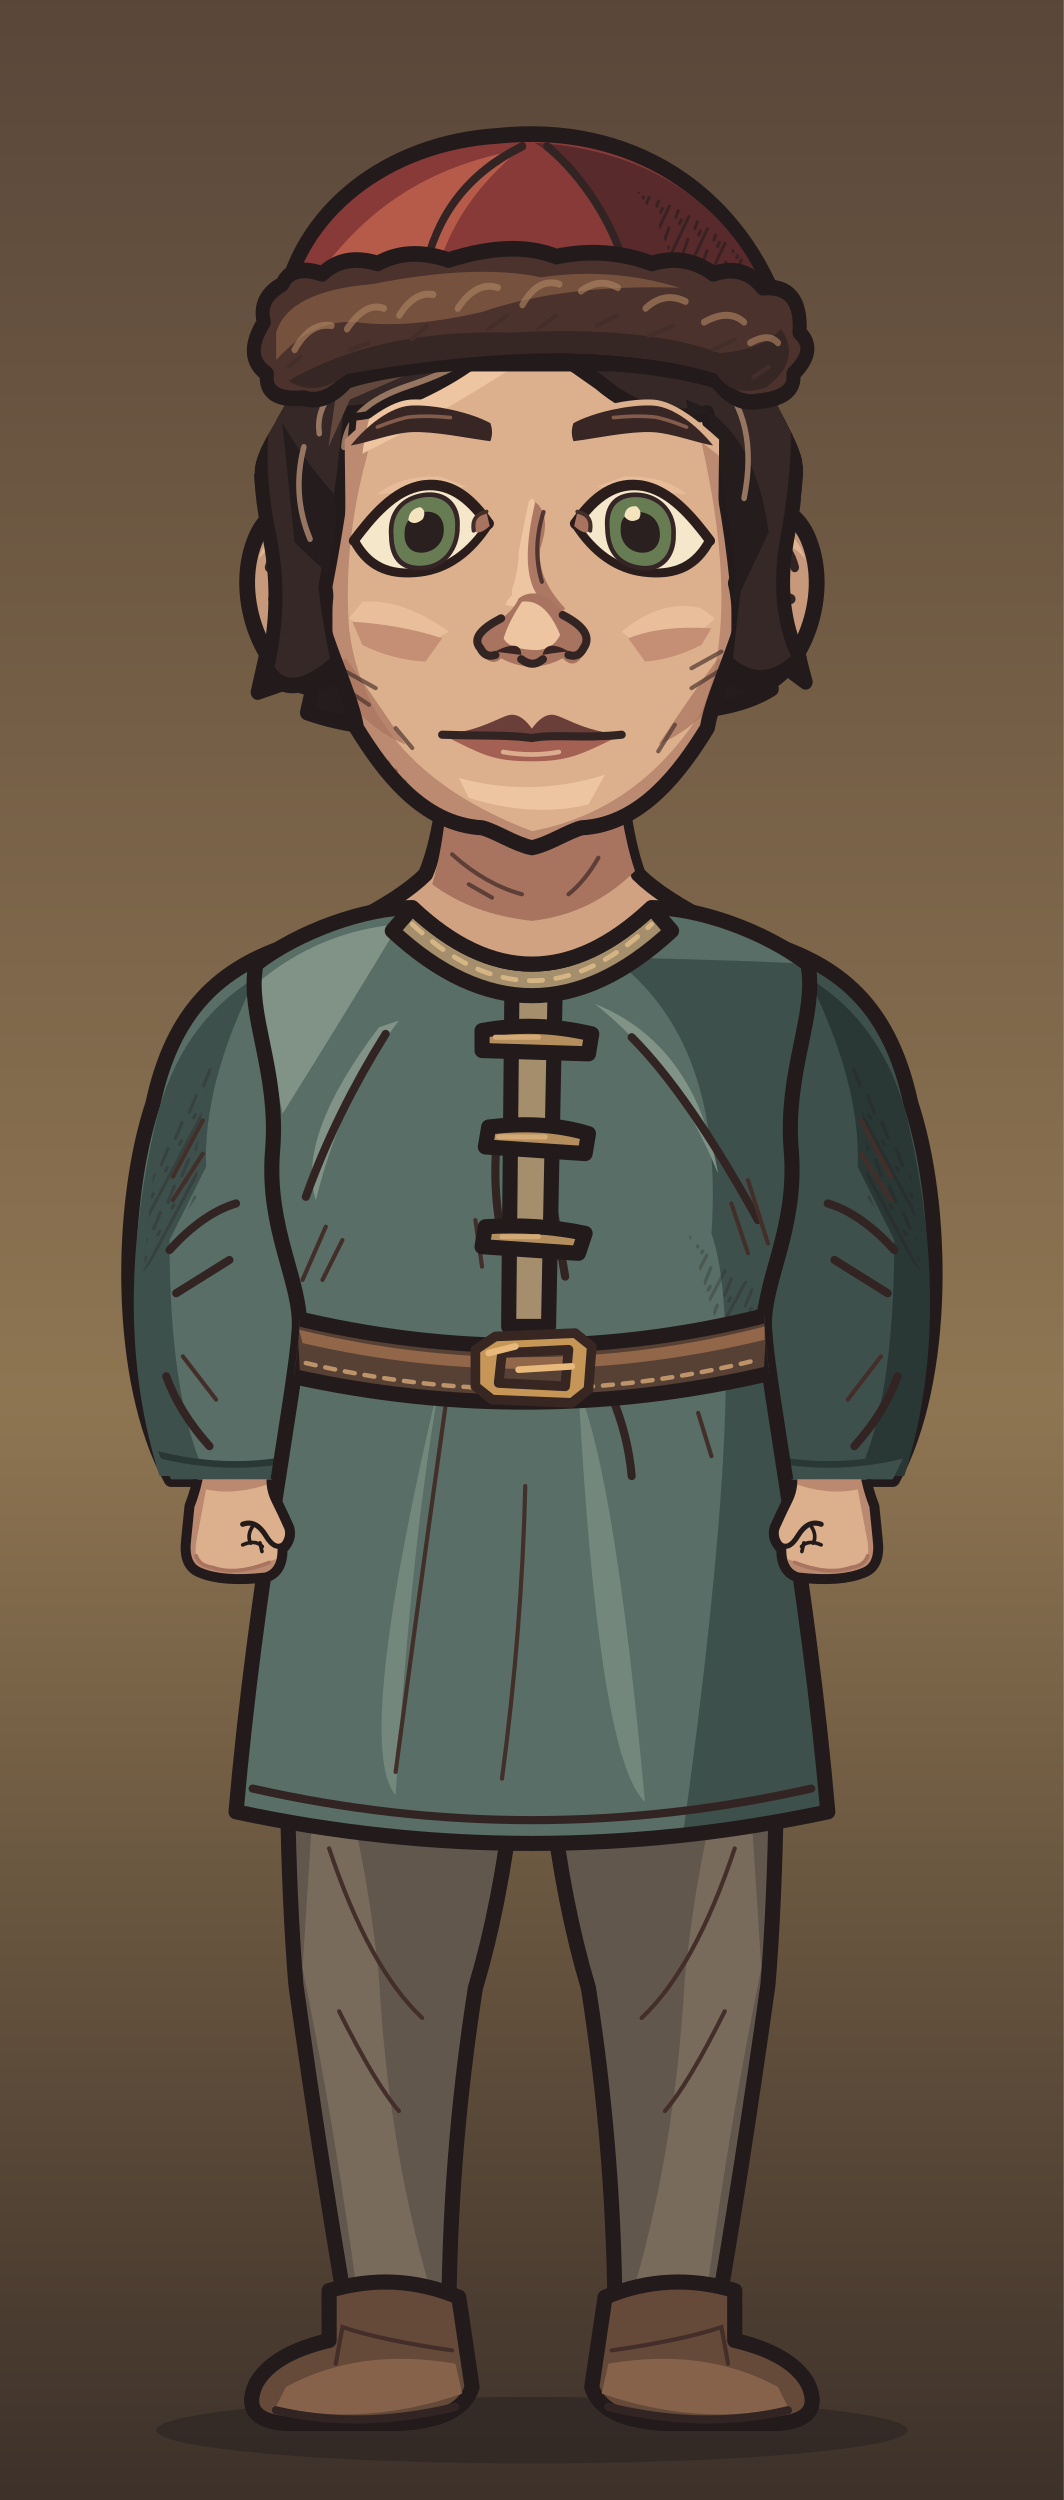
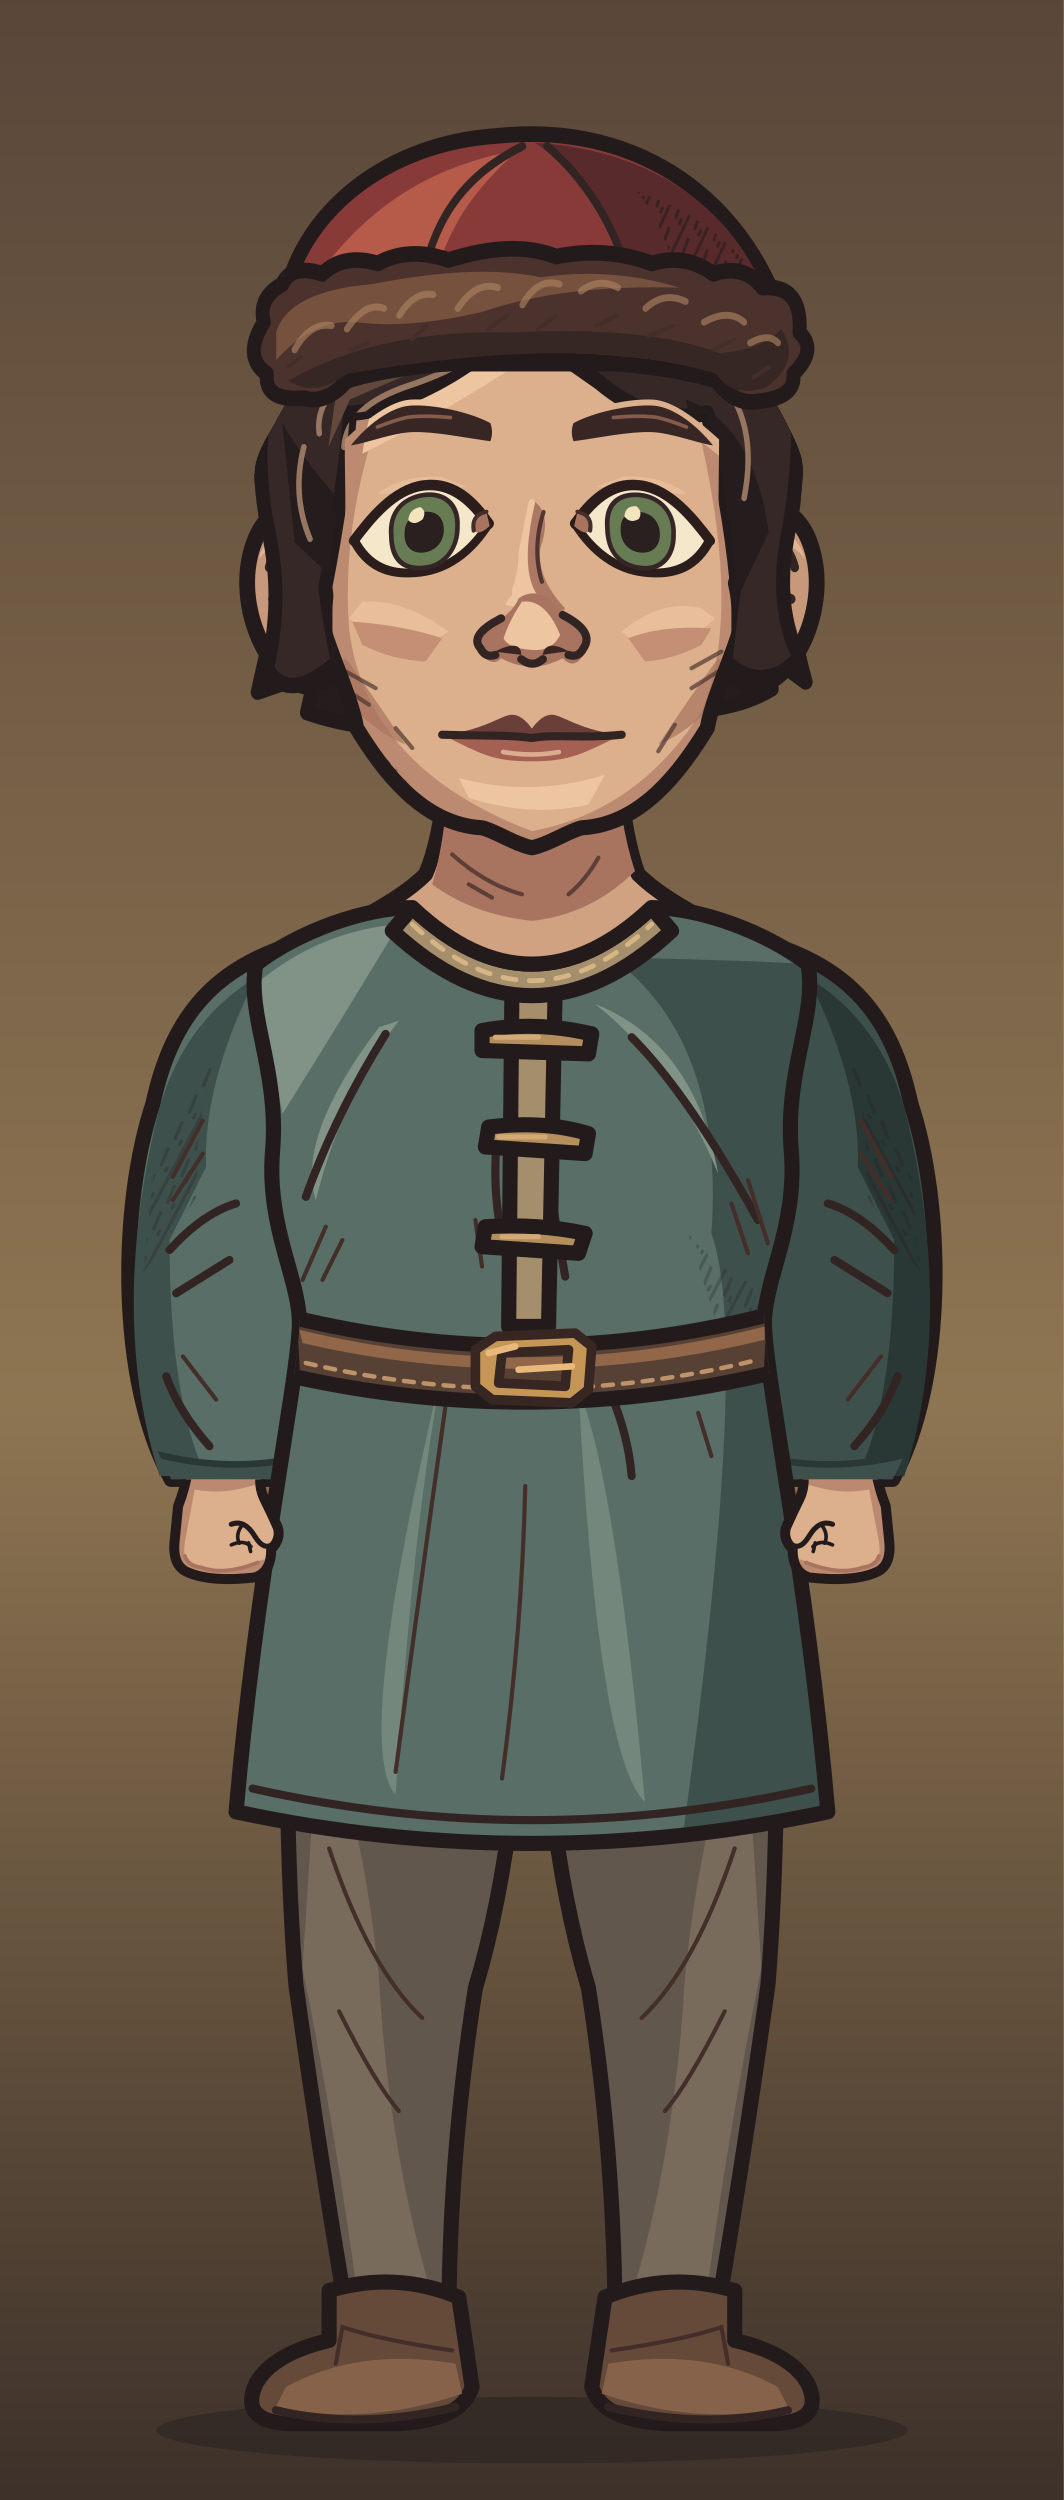
<svg xmlns="http://www.w3.org/2000/svg" xmlns:xlink="http://www.w3.org/1999/xlink" aria-labelledby="title" width="320" height="752" viewBox="0 0 320 752" role="img">
  <defs>
    <style>
      .edge {stroke:#231b1b;stroke-width:4.55;stroke-linecap:round;stroke-linejoin:round}
      .seam {fill:none;stroke:#332424;stroke-width:2.45;stroke-linecap:round;stroke-linejoin:round}
      .etch {fill:none;stroke:#442e2a;stroke-width:1.25;stroke-linecap:round}
      .hair-line {fill:none;stroke:#967661;stroke-width:1.45;stroke-linecap:round}
      .white {fill:#f5e7ca;stroke:#2a1d1c;stroke-width:2.65;stroke-linejoin:round}
      .label {fill:#efdfc1;font:600 20px Georgia,serif}
      .muted {fill:#b8aa96;font:13px 'Segoe UI',sans-serif}
      .section {fill:#dcbb8e;font:600 14px 'Segoe UI',sans-serif}
    </style>
    <linearGradient id="umber" x2="0" y2="1" gradientUnits="objectBoundingBox">
      <stop stop-color="#594639" />
      <stop offset=".56" stop-color="#8e7552" />
      <stop offset="1" stop-color="#3c3029" />
    </linearGradient>
    <linearGradient id="ash" x2="0" y2="1" gradientUnits="objectBoundingBox">
      <stop stop-color="#3b423d" />
      <stop offset=".56" stop-color="#7a7d67" />
      <stop offset="1" stop-color="#242b28" />
    </linearGradient>
    <linearGradient id="rose" x2="0" y2="1" gradientUnits="objectBoundingBox">
      <stop stop-color="#51404a" />
      <stop offset=".56" stop-color="#8a6972" />
      <stop offset="1" stop-color="#372c33" />
    </linearGradient>
    <pattern id="paper-grain" width="63" height="57" patternUnits="userSpaceOnUse">
      <path d="M1 16l2-1m21-4 5-2m16 7 6-1M12 32l3-1m16 11 4-1m20-14 4 1M4 51l5-1m41 0 9-2" fill="none" stroke="#231a1b" stroke-width=".85" opacity=".19" />
      <path d="M4 5l9-1m29 2 2-1M1 40l4-1m12 9 1-1m21-23 4-1m9 12 5-2" fill="none" stroke="#f0dbb5" stroke-width=".85" opacity=".23" />
      <path d="M16 19h.6m13-3h.7m28 6h.7m-39 15h.6m23 4h.6m-12 11h.7m29-39h.7" fill="none" stroke="#21191a" stroke-width="1.2" opacity=".28" stroke-linecap="round" />
    </pattern>
    <pattern id="ink-lines" width="7" height="9" patternUnits="userSpaceOnUse" patternTransform="rotate(28)">
      <path d="M1 -2V10m2.8-8 .6 6m1.9-1v5" stroke="#271d1d" stroke-width=".95" fill="none" opacity=".65" />
    </pattern>
    <radialGradient id="vignette" cx=".5" cy=".39" r=".72">
      <stop offset=".47" stop-color="#20191c" stop-opacity="0" />
      <stop offset="1" stop-color="#20191c" stop-opacity=".48" />
    </radialGradient>
    <g id="firs" fill="currentColor">
      <path d="M10 439Q15 379 12 300L9 220 15 146 15 54 19 80 21 147 28 230 25 326 29 439Z" />
      <path d="M17 169Q27 174 45 174L57 169 49 179 27 187 17 185                M18 194Q29 196 52 192L63 183 56 194 26 205 16 207                M15 225Q46 230 67 218L77 206 71 223 42 238 18 241                M17 252Q48 255 78 245L91 230 84 249 52 266 20 269                M14 282Q40 281 71 278L88 261 84 281 57 291 19 298                M19 312Q43 316 69 310L88 299 84 310 58 322 22 325" />
      <path d="M6 312 0 315V284L11 285M0 266 13 270V250L0 249M0 220 15 221 15 206 0 202                M0 180 16 181V167L0 165M0 141 15 150V138L0 133M0 112 17 127V118L0 104" />
      <path d="M64 440Q55 380 58 324L59 258 63 217 68 222 65 266 68 328 76 440Z                M63 291Q78 294 89 282L100 267 96 283 81 301 62 307                M63 323Q80 323 106 304L98 321 68 339                M63 316Q44 306 37 293L41 307 64 329Z" />
    </g>
    <g id="brambles" fill="none" stroke="currentColor" stroke-linecap="round" stroke-linejoin="round">
      <path stroke-width="3.8" d="M9 440Q13 401 21 380T26 333m-8 57Q39 375 43 352m-28 46Q6 377 0 376M41 440Q41 402 63 385m-20 44q26-6 39-30" />
      <path stroke-width="2" d="M23 364l14-13m-12 4-7-15m20 29 17-4m-15-1 1-11m13 49 2-17m2 14 18-5m-34 32q-12-10-17-10" />
    </g>
    <g id="night-scratches" fill="none" stroke="currentColor" stroke-width="1.2" stroke-linecap="round">
      <path d="M16 113q32-11 54-8m-30 9 16-3m184-40q19-4 44 1m-11 7 19 4                M24 335q33-3 68-16m-44 16 26-4m164-9q31 5 60-3m-39 8 38-3                M27 391q22-6 52-5m168 14q28-8 57-8m-40 11 24-4                M55 178l18-6m177 36 17 3m-12-4 17-1" />
    </g>
    <g id="shirt-setting">
      <rect width="320" height="440" fill="url(#umber)" />
      <path d="M50 217q24 8 64 1l-15 7-56 6m176-90q39-13 70-5l-26 4 28 2-64 6" fill="#856c54" opacity=".5" />
      <use xlink:href="#firs" style="color:#342827" opacity=".52" transform="translate(-26 8)" />
      <use xlink:href="#firs" style="color:#413128" opacity=".58" transform="translate(340 101) scale(-1 .81)" />
      <use xlink:href="#night-scratches" style="color:#dfbb87" opacity=".28" />
      <use xlink:href="#brambles" style="color:#291f22" opacity=".71" />
      <rect width="320" height="440" fill="url(#vignette)" />
      <rect width="320" height="440" fill="url(#paper-grain)" />
    </g>
    <g id="armor-setting">
      <rect width="320" height="440" fill="url(#ash)" />
      <path d="M42 173q49-4 68 3l-43 6 25 3-49 4m151 35q47 10 104-6l-26 14-62 8Z" fill="#707764" opacity=".48" />
      <use xlink:href="#firs" style="color:#27312c" opacity=".64" transform="translate(-36 30)" />
      <use xlink:href="#firs" style="color:#303833" opacity=".75" transform="translate(324 45) scale(-.86 1.03)" />
      <use xlink:href="#brambles" style="color:#252a27" opacity=".62" transform="translate(319 10) scale(-1 1)" />
      <use xlink:href="#night-scratches" style="color:#d8d8a9" opacity=".28" transform="translate(-2 21)" />
      <rect width="320" height="440" fill="url(#vignette)" />
      <rect width="320" height="440" fill="url(#paper-grain)" />
    </g>
    <g id="woman-setting">
      <rect width="320" height="440" fill="url(#rose)" />
      <path d="M44 235q40-4 76-1l-20 6-36 2 19 3-44 5m183-50q35 3 60-3l-24 9-31 2" fill="#775d65" opacity=".6" />
      <use xlink:href="#firs" style="color:#3b2b34" opacity=".58" transform="translate(-20 84) scale(.86 .91)" />
      <use xlink:href="#firs" style="color:#3d2e39" opacity=".68" transform="translate(327 54) scale(-.85 .98)" />
      <path d="M300 440q-2-82-6-173l-9-103 7-35 12 42 9 98 7 171Z                M294 195q-10-18-25-24l-15-1 13-4 11 2 18 15                M285 162q-13-22-34-27l-7 4 7-11 17 4 20 17                M303 242q-18-23-36-27l-13 3 15-9 11 2 21 15" fill="#3a2b33" opacity=".64" />
      <use xlink:href="#brambles" style="color:#2d2229" opacity=".8" transform="translate(12 6)" />
      <use xlink:href="#night-scratches" style="color:#e1b8a8" opacity=".28" transform="translate(0 7)" />
      <rect width="320" height="440" fill="url(#vignette)" />
      <rect width="320" height="440" fill="url(#paper-grain)" />
    </g>
    <pattern id="mail-rings" width="14" height="13" patternUnits="userSpaceOnUse" patternTransform="rotate(-7)">
      <path d="M-1 2q3-3 6 0 1 3-2 5Q0 8-1 5M6 2q3-3 6 0 1 3-2 5Q7 8 6 5M3 8q3-3 6 0 1 3-2 5-3 1-4-2M10 8q3-3 6 0" fill="none" stroke="#2d2c28" stroke-width="1.6" stroke-linecap="round" />
      <path d="M-.5 4q1.5-2 3-1m5 1q1.4-2 3-1M4 10q1.5-2 3-1m4 1q1.4-2 3-1" fill="none" stroke="#9a9b87" stroke-width="1.12" opacity=".78" stroke-linecap="round" />
    </pattern>
    <pattern id="armor-plates" width="47" height="24" patternUnits="userSpaceOnUse" patternTransform="translate(4 4) rotate(2)">
      <path d="M1 0l21 .7 1 18-3 3-17-1-1-4Zm24 1 19-1 2 15-3 7-19-2Z" fill="#85867a" stroke="#352e2a" stroke-width="1.75" stroke-linejoin="round" />
      <path d="M2 2l18 .2-.2 4L5 7 4 17Zm24 0 16-1 1 4-14 2-3 10Z" fill="#a9a58d" />
      <path d="M19 4l4 14-3 3-16-1 13-4Zm22 2 4 10-2 5-17-1 13-4Z" fill="#62655f" />
      <path d="M7 7l1-.5m6 12 3-2m16-7 5-1m-7 5 4-2" fill="none" stroke="#d0c0a0" stroke-width=".9" opacity=".76" />
      <path d="M6 12q2-2 2.7 1-1 2.2-2.7.5Zm12 1q1.8-2 2.4.6-1 2.6-2.5.8Zm11 1q1-2.2 2.8-1-.2 2.9-2.8 2.1Zm12-2q2.2-1.4 2.3.8-1 2.3-2.3.5Z" fill="#3c342d" />
    </pattern>
    <clipPath id="portrait-frame">
      <rect width="320" height="752" />
    </clipPath>
    <clipPath id="headgear-hair-back-reveal">
      <path d="M90.515 106.5H229.485C229.485 120.18 242.339 132.42 241.597 142.5H320V440H0V142.5H76.554C76.221 132.42 90.515 120.18 90.515 106.5Z" />
    </clipPath>
    <clipPath id="wardrobe-torso-mask">
      <path d="M124 273 C110 273 90 280 77 290 C74 305 84 322 82 346 C80 370 91 386 90 400 C89 418 77 476 71 545 Q160 564 249 545 C243 476 231 418 230 400 C229 386 240 370 238 346 C236 322 246 305 243 290 C230 280 210 273 196 273 Q160 307 124 273Z" />
    </clipPath>
    <clipPath id="wardrobe-sleeve-mask">
      <path d="M88 284C66 291 52 304 46 332C36 362 35 415 51.5 445H90.5L106 336Z" />
    </clipPath>
    <clipPath id="face-shape-clip">
      <path d="M 160 73 C 191 73 219 90 223 128 C 224 143 225 164 225 177 C 225 189 214.75 207 212.75 219 C 204.75 232 193 248 175 249 C 171 250 165 254 160 255 C 155 254 149 250 145 249 C 127 248 115.25 232 107.25 219 C 105.25 207 95 189 95 177 C 95 164 96 143 97 128 C 101 90 129 73 160 73 Z" />
    </clipPath>
    <clipPath id="face-features-eye-left">
      <path d="M-21 0 C-16 -6 -9 -14 0 -14 C9 -14 15 -7 19.5 0 C14 8 7 12 -1 12 C-11 12 -17 8 -21 0Z" />
    </clipPath>
    <clipPath id="face-features-eye-right">
      <path d="M-21 0 C-16 -6 -9 -14 0 -14 C9 -14 15 -7 19.5 0 C14 8 7 12 -1 12 C-11 12 -17 8 -21 0Z" />
    </clipPath>
    <clipPath id="face-features-nose-bridge">
      <path d="M154 144H167V179L172 185V187H149V185L154 179Z" />
    </clipPath>
    <clipPath id="headgear-hair-front-reveal">
      <path d="M90.515 106.5H229.485C229.485 120.18 242.339 132.42 241.597 142.5H320V440H0V142.5H76.554C76.221 132.42 90.515 120.18 90.515 106.5Z" />
    </clipPath>
    <mask id="hair-face-opening" maskUnits="userSpaceOnUse" x="0" y="0" width="320" height="440">
      <rect fill="white" x="0" y="0" width="320" height="440" />
      <g clip-path="url(#face-shape-clip)">
        <path d="M103.7 132.2C110.5 125.98 117.5 120.6 123.5 120.2C130.5 119.8 141.5 122.2 149 125.48Q160 133.48 171 125.48C178.5 122.2 189.5 119.8 196.5 120.2C202.5 120.6 209.5 125.98 216.3 132.2C216.3 141.2 216.1 143 216.1 160C216.1 169 220 175 220 184V300H100V184C100 175 103.9 169 103.9 160C103.9 143 103.7 141.2 103.7 132.2Z" fill="black" />
      </g>
    </mask>
    <clipPath id="hair-crown-clip">
      <path d="M97 198q-16 13-23 2 5-19 1-38-7-29 2-52 9-36 38-49 25-14 48-9 28-6 54 12 28 18 29 53 2 21-3 45-4 20 4 35-12 11-24 1Q226 172 226.5 174Q224 151 217 125Q199 129 182 116Q166 106 155 98Q142 112 118 121Q108 125 101 125Q99 148 93 176Q94 185 97 198Z" />
    </clipPath>
    <clipPath id="full-costume-hands-clip">
      <rect x="0" y="445" width="320" height="307" />
    </clipPath>
  </defs>
  <g data-part="full-costume">
    <rect width="320" height="752" fill="url(#umber)" />
    <ellipse cx="160" cy="731" rx="113" ry="10" fill="#261f20" opacity=".5" />
    <g>
      <path d="M87 469 L158 469 Q158 548 143 598 Q135 649 135 700 H105 Q97 654 89 597 Q85 548 87 469Z" fill="#62574d" class="edge" />
      <path d="M96 514 Q109 546 114 595 Q117 649 131 694 H108Q101 641 91 592Z" fill="#8c7c69" opacity=".53" />
      <path d="M99 556Q111 592 127 607 M102 605Q113 627 120 635" class="etch" />
      <g transform="translate(0 0)">
        <path d="M99 689Q119 683 138 691L142 718Q139 728 120 729H86Q72 728 77 717Q82 708 99 704Z" fill="#654939" class="edge" />
        <path d="M86 718Q108 706 137 711L139 720Q110 730 83 724Z" fill="#87624a" />
        <path d="M101 711L103 700Q115 704 136 707" class="etch" />
        <path d="M83 725Q108 731 137 724" class="seam" />
      </g>
    </g>
    <g transform="translate(320 0) scale(-1 1)">
      <path d="M87 469 L158 469 Q158 548 143 598 Q135 649 135 700 H105 Q97 654 89 597 Q85 548 87 469Z" fill="#62574d" class="edge" />
      <path d="M96 514 Q109 546 114 595 Q117 649 131 694 H108Q101 641 91 592Z" fill="#8c7c69" opacity=".53" />
      <path d="M99 556Q111 592 127 607 M102 605Q113 627 120 635" class="etch" />
      <g transform="translate(0 0)">
        <path d="M99 689Q119 683 138 691L142 718Q139 728 120 729H86Q72 728 77 717Q82 708 99 704Z" fill="#654939" class="edge" />
        <path d="M86 718Q108 706 137 711L139 720Q110 730 83 724Z" fill="#87624a" />
        <path d="M101 711L103 700Q115 704 136 707" class="etch" />
        <path d="M83 725Q108 731 137 724" class="seam" />
      </g>
    </g>
  </g>
  <g clip-path="url(#portrait-frame)">
    <g id="hair-back">
      <g clip-path="url(#headgear-hair-back-reveal)">
        <g transform="matrix(0.926 0 0 1.024 11.765 -3.765)">
          <path d="M104 96q-25 16-27 45-7 21 0 42l-6 24 19-6-3 12q35 11 69-6 59 12 82-1l-4-12 15 10q-9-29-4-52 4-39-23-58Z" fill="#241c1d" class="edge" />
        </g>
      </g>
    </g>
    <g data-part="neck">
      <g id="face-shape-neck">
        <path d="M 135 219 Q 134 249 128 263 Q 121 270 105 278 L 122 301 198 301 215 278 Q 199 270 192 263 Q 187 250 185 219 Z" fill="#d0a282" class="edge" />
        <path d="M 135 224 185 224 Q 186 247 191 262 Q 178 275 160 277 Q 142 275 130 266 Q 135 249 135 224 Z" fill="#a87460" />
        <path d="M 136 257 q 10 9 21 12 m -16 -3 7 4 m 32 -12 q -4 7 -9 11" class="etch" opacity=".75" />
      </g>
    </g>
    <path d="M88 284C66 291 52 304 46 332C36 362 35 415 51.5 445H90.5L106 336Z" fill="#586e66" class="edge" data-part="sleeve-outline" data-side="left" />
    <path d="M47 337 Q54 308 77 294 Q61 326 62 351 L51 373 Q51 421 62 444 H48 Q33 397 47 337Z" fill="#3e504c" />
    <path d="M46 354 Q57 326 66 315 Q57 342 60 359 L43 383Z" fill="url(#ink-lines)" opacity=".44" />
    <path d="M51 376 q10 -11 20 -14 m-18 27 16 -10 M50 414 q4 11 13 21" class="seam" />
    <path d="M52 354 l9 -17 m-9 24 9 -14 m-6 61 10 13" class="etch" />
    <g clip-path="url(#wardrobe-sleeve-mask)">
      <path d="M45.5 437Q71 444 95.5 437V445H45.5Z" fill="#3e504c" />
      <path d="M45.5 437Q71 444 95.5 437" fill="none" stroke="#293735" stroke-width="2" />
    </g>
    <g transform="translate(320 0) scale(-1 1)">
      <path d="M88 284C66 291 52 304 46 332C36 362 35 415 51.5 445H90.5L106 336Z" fill="#3e504c" class="edge" data-part="sleeve-outline" data-side="right" />
      <path d="M47 337 Q54 308 77 294 Q61 326 62 351 L51 373 Q51 421 62 444 H48 Q33 397 47 337Z" fill="#293735" />
      <path d="M46 354 Q57 326 66 315 Q57 342 60 359 L43 383Z" fill="url(#ink-lines)" opacity=".44" />
      <path d="M51 376 q10 -11 20 -14 m-18 27 16 -10 M50 414 q4 11 13 21" class="seam" />
      <path d="M52 354 l9 -17 m-9 24 9 -14 m-6 61 10 13" class="etch" />
      <g clip-path="url(#wardrobe-sleeve-mask)">
        <path d="M45.5 437Q71 444 95.5 437V445H45.5Z" fill="#3e504c" />
        <path d="M45.5 437Q71 444 95.5 437" fill="none" stroke="#293735" stroke-width="2" />
      </g>
    </g>
    <path d="M124 273 C110 273 90 280 77 290 C74 305 84 322 82 346 C80 370 91 386 90 400 C89 418 77 476 71 545 Q160 564 249 545 C243 476 231 418 230 400 C229 386 240 370 238 346 C236 322 246 305 243 290 C230 280 210 273 196 273 Q160 307 124 273Z" fill="#586e66" />
    <g data-part="torso" clip-path="url(#wardrobe-torso-mask)">
      <path d="M77 296 Q96 280 120 278 Q105 303 85 335Z" fill="#819387" />
      <path d="M184 288 Q230 289 243 290 L254 555 H205 Q226 405 214 371 Q218 313 184 288Z" fill="#3e504c" />
      <path d="M78 344 Q88 359 84 381 L69 402 L61 359Z" fill="#3e504c" />
      <path d="M207 371 Q223 390 235 386 L234 416 L220 412Z" fill="url(#ink-lines)" opacity=".42" />
      <path d="M120 307 Q103 329 95 361 Q89 342 114 309Z M179 302 Q209 314 216 353 Q203 321 179 302Z" fill="#819387" />
      <path d="M133 412Q124 460 119 540Q106 525 133 412Z M174 418Q185 444 194 542Q180 529 174 418Z" fill="#819387" opacity=".68" />
      <path d="M134 423Q126 480 119 533 M158 447Q157 490 151 535" class="etch" />
      <path d="M76 538Q160 557 244 538" class="seam" />
      <path d="M116 311 Q101 335 92 360 M190 312 Q207 329 228 367 M150 338 q-3 22 3 42 m11 -31 6 35 M184 420q5 12 6 24" class="seam" />
      <path d="M98 369 l-7 16 m12 -12 -6 12 M225 355 l6 19 m-11 -12 5 15 M143 367 l2 14 m65 44 4 13" class="etch" />
      <path d="M154 296 167 297 165 399 153 399Z" fill="#a58e6b" class="edge" />
      <path d="M145 310q16 -3 33 1l-1 6-32 -1Z M147 339q17 -2 30 2l-1 6-30 -2Z M146 369q16 -1 30 2l-2 6-29 -2Z" fill="#b58e5e" class="edge" />
      <path d="M149 312h13m-12 30h14m-13 30h11" fill="none" stroke="#d3aa76" stroke-width="1.5" stroke-linecap="round" />
      <path d="M124 273 Q160 307 196 273 L202 280 Q160 319 118 280Z" fill="#a58e6b" class="edge" />
      <path d="M124 278 Q160 312 196 278" fill="none" stroke="#d6b585" stroke-width="1.45" stroke-dasharray="4 4" stroke-linecap="round" />
    </g>
    <path d="M124 273 C110 273 90 280 77 290 C74 305 84 322 82 346 C80 370 91 386 90 400 C89 418 77 476 71 545 Q160 564 249 545 C243 476 231 418 230 400 C229 386 240 370 238 346 C236 322 246 305 243 290 C230 280 210 273 196 273 Q160 307 124 273Z" fill="none" class="edge" />
    <g data-part="belt" clip-path="url(#wardrobe-torso-mask)">
      <path d="M87 396 Q160 414 233 395 L232 413 Q160 430 88 414Z" fill="#574034" class="edge" />
      <path d="M90 400 Q160 417 230 399 L230 403 Q160 420 91 404Z" fill="#916649" />
      <path d="M92 410 Q160 426 228 409" fill="none" stroke="#bd9369" stroke-width="1.35" stroke-dasharray="3 3" stroke-linecap="round" />
      <path d="M149 402l24 -1 5 4-1 13-5 4-24 -1-5 -4v-11Z M151 407l-1 9 20 1 1 -11Z" fill="#c69657" fill-rule="evenodd" stroke="#372621" stroke-width="2.9" stroke-linejoin="round" />
      <path d="M156 412l16 -1m-25 -4 8 -2" fill="none" stroke="#e9b97b" stroke-width="2" stroke-linecap="round" />
    </g>
    <g id="face-shape">
      <g id="face-shape-ears">
        <g transform="translate(105 179) scale(-1.046 1.19)">
          <path d="M -4 -15 C 7 -26 22 -25 27 -14 C 34 1 24 21 12 23 L -4 18 Z" fill="#c7987a" class="edge" />
          <path d="M 7 -15 C 16 -20 24 -16 26 -9 C 22 -14 16 -14 13 -11 L 10 -1 Z" fill="#edc5a0" opacity=".66" />
          <path d="M 23 -7 Q 20 -17 10 -11 L 7 2 M 22 1 Q 15 -2 11 6" class="seam" />
        </g>
        <g transform="translate(215 179) scale(1.046 1.19)">
          <path d="M -4 -15 C 7 -26 22 -25 27 -14 C 34 1 24 21 12 23 L -4 18 Z" fill="#c7987a" class="edge" />
          <path d="M 7 -15 C 16 -20 24 -16 26 -9 C 22 -14 16 -14 13 -11 L 10 -1 Z" fill="#edc5a0" opacity=".66" />
          <path d="M 23 -7 Q 20 -17 10 -11 L 7 2 M 22 1 Q 15 -2 11 6" class="seam" />
        </g>
      </g>
      <path d="M 160 73 C 191 73 219 90 223 128 C 224 143 225 164 225 177 C 225 189 214.75 207 212.75 219 C 204.75 232 193 248 175 249 C 171 250 165 254 160 255 C 155 254 149 250 145 249 C 127 248 115.25 232 107.25 219 C 105.25 207 95 189 95 177 C 95 164 96 143 97 128 C 101 90 129 73 160 73 Z" fill="#dcb08c" />
      <g clip-path="url(#face-shape-clip)">
        <path d="M 70 141 Q 104 91 123 103 Q 102 148 105 189 Q 110 231 160 250 Q 192 244 211 214 Q 223 186 211 133 Q 235 151 250 174 L 250 265 70 265 Z" fill="#bb8a70" />
        <path d="M 109 136.5 Q 114 99 142 98 Q 173 89 195 107 Q 174 98 152 112 Q 130 126 109 136.5 Z" fill="#edc5a0" />
        <g transform="translate(160 0) scale(-1 1)">
          <path d="M 25 190 Q 39 180 51 181 L 55 186 Q 45 194 32 194 Z" fill="#edc5a0" opacity=".72" />
          <path d="M 27 192 Q 39 188 54 187 L 51 194 Q 42 198.5 32 199 Z" fill="#c58f76" />
          <path d="M 56 198 Q 48 209 38 224 Q 52 218 62 202 Z" fill="#a87460" opacity=".73" />
        </g>
        <g transform="translate(160 0) scale(1 1)">
          <path d="M 27 190 Q 39 180 51 183 L 55 186 Q 45 196 32 194 Z" fill="#edc5a0" opacity=".72" />
          <path d="M 29 192 Q 39 188 54 189 L 51 194 Q 42 198.5 34 199 Z" fill="#c58f76" />
          <path d="M 56 198 Q 48 209 38 224 Q 52 218 62 202 Z" fill="#a87460" opacity=".73" />
        </g>
        <path d="M 92 183 Q 99 211 120 232 L 132 247 119 248 Q 98 234 85 212 Z M 229 184 Q 224 217 203 241 L 193 250 209 247 Q 230 233 240 211 Z" fill="url(#ink-lines)" opacity=".42" />
        <path d="M 138 234 Q 160 240 182 233 L 177 242 Q 160 246 141 240 Z" fill="#edc5a0" />
        <path d="M 104 202 l 9 5 m -8 1 6 4 m 97 -11 9 -5 m -9 11 8 -5 m -97 17 5 6 m 74 1 5 -8" class="etch" opacity=".65" />
      </g>
      <path d="M 160 73 C 191 73 219 90 223 128 C 224 143 225 164 225 177 C 225 189 214.75 207 212.75 219 C 204.75 232 193 248 175 249 C 171 250 165 254 160 255 C 155 254 149 250 145 249 C 127 248 115.25 232 107.25 219 C 105.25 207 95 189 95 177 C 95 164 96 143 97 128 C 101 90 129 73 160 73 Z" fill="none" class="edge" />
    </g>
    <g clip-path="url(#face-shape-clip)">
      <g data-part="eyes">
        <g transform="matrix(1 -0.12 0 1 127.5 160)">
          <path d="M-14 -13 Q-7 -18 5 -16 L13 -12" fill="#edc5a0" opacity=".65" />
          <path d="M-21 0 C-16 -6 -9 -14 0 -14 C9 -14 15 -7 19.5 0 C14 8 7 12 -1 12 C-11 12 -17 8 -21 0Z" class="white" />
          <g clip-path="url(#face-features-eye-left)">
            <g transform="translate(0 0) scale(1 1)">
              <path d="M-9.8 0 C-10.4 -7 -6.6 -10.9 0 -11.1 C6.1 -11.2 10.5 -7 10.1 -.3 C10.2 5.9 6.4 11 0 10.8 C-6.1 10.7 -9.7 7.2 -9.8 0Z" fill="#687c54" stroke="#352526" stroke-width="1.4" />
              <path d="M-5.8 -.2C-5.9-3.8-3.5-6 .1-6 3.8-6 6-3.6 6 .1 6 3.9 3.3 6.3-.2 6.2-3.9 6.1-6 3.3-5.8-.2Z" fill="#2a2020" />
              <path d="M-4.7-4.1Q-4.4-7.4-1.1-7.6 .9-6.3-.3-3.9-2.9-2-4.7-4.1Z" fill="#f3e4bd" />
            </g>
          </g>
          <path d="M-21 0 C-16 -6 -9 -14 0 -14 C9 -14 15 -7 19.5 0" fill="none" stroke="#2a1d1c" stroke-width="3.15" stroke-linecap="round" />
          <path d="M18.8 -3.8 Q14.2 -3.4 15 1.4 Q16.5 3.2 19.8 .6Z" fill="#a87460" />
          <path d="M18.8 -3.8 Q14.2 -3.4 15 1.4" class="etch" />
        </g>
        <g transform="matrix(-1 -0.12 0 1 192.5 160)">
          <path d="M-14 -13 Q-7 -18 5 -16 L13 -12" fill="#edc5a0" opacity=".65" />
          <path d="M-21 0 C-16 -6 -9 -14 0 -14 C9 -14 15 -7 19.5 0 C14 8 7 12 -1 12 C-11 12 -17 8 -21 0Z" class="white" />
          <g clip-path="url(#face-features-eye-right)">
            <g transform="translate(0 0) scale(-1 1)">
              <path d="M-9.8 0 C-10.4 -7 -6.6 -10.9 0 -11.1 C6.1 -11.2 10.5 -7 10.1 -.3 C10.2 5.9 6.4 11 0 10.8 C-6.1 10.7 -9.7 7.2 -9.8 0Z" fill="#687c54" stroke="#352526" stroke-width="1.4" />
              <path d="M-5.8 -.2C-5.9-3.8-3.5-6 .1-6 3.8-6 6-3.6 6 .1 6 3.9 3.3 6.3-.2 6.2-3.9 6.1-6 3.3-5.8-.2Z" fill="#2a2020" />
              <path d="M-4.7-4.1Q-4.4-7.4-1.1-7.6 .9-6.3-.3-3.9-2.9-2-4.7-4.1Z" fill="#f3e4bd" />
            </g>
          </g>
          <path d="M-21 0 C-16 -6 -9 -14 0 -14 C9 -14 15 -7 19.5 0" fill="none" stroke="#2a1d1c" stroke-width="3.15" stroke-linecap="round" />
          <path d="M18.8 -3.8 Q14.2 -3.4 15 1.4 Q16.5 3.2 19.8 .6Z" fill="#a87460" />
          <path d="M18.8 -3.8 Q14.2 -3.4 15 1.4" class="etch" />
        </g>
      </g>
      <g data-part="brows">
        <g transform="matrix(1 0 0 1 127.5 131)">
          <path d="M-22 3 C-17 -3.22 -10 -8.6 -4 -9 C3 -9.4 14 -7 20 -3.72 Q21 -1 20 1.72 C14 1 3 -1.4 -4 -1 C-10 -0.6 -17 2.22 -22 3Z" fill="#382625" />
          <path d="M-14 -2.55 Q-7 -5.3 -4 -5.6 Q1 -6.1 8 -5.4" fill="none" stroke="#835c4b" stroke-width="1.1" stroke-linecap="round" />
        </g>
        <g transform="matrix(-1 0 0 1 192.5 131)">
          <path d="M-22 3 C-17 -3.22 -10 -8.6 -4 -9 C3 -9.4 14 -7 20 -3.72 Q21 -1 20 1.72 C14 1 3 -1.4 -4 -1 C-10 -0.6 -17 2.22 -22 3Z" fill="#382625" />
          <path d="M-14 -2.55 Q-7 -5.3 -4 -5.6 Q1 -6.1 8 -5.4" fill="none" stroke="#835c4b" stroke-width="1.1" stroke-linecap="round" />
        </g>
      </g>
      <g data-part="nose">
        <g clip-path="url(#face-features-nose-bridge)">
          <path d="M159 151 Q161 148 161 154 Q157 169 162 177 L158 183 152 182 Q156 174 156 166Z" fill="#edc5a0" />
          <path d="M161 151 Q166 155 162.5 165 Q161.5 174 170 183 L167 187 161 178 Q156.5 170 161 151Z" fill="#a87460" opacity=".93" />
          <path d="M163.5 154 Q160 165 163 175" class="etch" opacity=".9" />
        </g>
        <path d="M156 180 Q160 177 165 180 C167 182 169.28 184 174 188 Q178 192 176 196 Q173 202 169.28 198 Q160 203 150.72 198 Q148 201 144 196 Q142 192 146 189 Q154 185 156 180Z" fill="#a87460" />
        <path d="M157 181 Q164 180 168.5 191 Q165.95 196 160 195.5 Q152.775 195 151.5 192 Q153 187 157 181Z" fill="#edc5a0" />
        <path d="M150.72 186 Q141 191 144.5 195 Q146 198 149 197 M169.28 185 Q179 190 175.5 195 Q174 198 171 197" class="seam" />
        <path d="M148.8 196 q8 -4 8 1 q-8 -1 -8 -1Z M163.2 197 q1 -5 8 -1 q-2 0 -8 1Z" fill="#3b2524" />
        <path d="M156.8 198.3 Q160.25 201 163.3 198.3" class="seam" />
      </g>
      <g data-part="mouth">
        <path d="M133 221 C145.15 220 151 215 154 215 Q157 215 160 219.2 Q163 215 166 215 C169 215 174.85 220 187 221 C174.85 227 171 229 160 229 C148 229 145.15 227 133 221Z" fill="#a36053" />
        <path d="M133 221 C145.15 220 151 215 154 215 Q157 215 160 219.2 Q163 215 166 215 C169 215 174.85 220 187 221 C174.85 222.25 167 220.7 160 222 C153 221 145.15 221.4 133 221Z" fill="#56322f" opacity=".72" />
        <path d="M133 221 C145.15 221.4 153 221 160 222 C167 220.7 174.85 222.25 187 221" class="seam" />
        <path d="M151.36 226.2 Q160 227.7 168.1 226.2" fill="none" stroke="#edc5a0" stroke-width="1.4" stroke-linecap="round" opacity=".76" />
      </g>
    </g>
    <g id="hair-front">
      <g clip-path="url(#headgear-hair-front-reveal)">
        <g mask="url(#hair-face-opening)">
          <g transform="matrix(0.926 0 0 1.024 11.765 -3.765)">
            <path d="M97 198q-16 13-23 2 5-19 1-38-7-29 2-52 9-36 38-49 25-14 48-9 28-6 54 12 28 18 29 53 2 21-3 45-4 20 4 35-12 11-24 1Q226 172 226.5 174Q224 151 217 125Q199 129 182 116Q166 106 155 98Q142 112 118 121Q108 125 101 125Q99 148 93 176Q94 185 97 198Z" fill="#362827" class="edge" />
            <g clip-path="url(#hair-crown-clip)">
              <path d="M91 112q6-26 41-35 19-3 37-2 15-4 25-16-6 21-26 26-13 15-39 25l-28 11-7 14 3-19Zm76-20q22-1 37-12-3 9-9 12 13 4 21 14-25-5-38-11Z" fill="#63493d" />
              <path d="M79 128q8 12 17 21l1 26-14-12Zm123-38 26-13 13 25Z M210 121q22 7 27 39l-11 21Z" fill="#241c1d" />
              <path d="M83 122q-3-14 18-24t25-16q10-10 31-9t40-12M91 131q-2-13 21-23 17-7 26-18 10-10 29-6t41-9M99 135q1-12 21-18t27-14q12-10 32-10 17-1 38-11M184 106q22-5 36 8t9 36M86 135q-4 14 2 27" fill="none" stroke="#967661" stroke-width="1.8" stroke-linecap="round" stroke-linejoin="round" />
            </g>
          </g>
        </g>
      </g>
    </g>
    <g id="headgear-fur_cap">
      <g transform="matrix(0.926 0 0 1.038 11.765 -4.813)">
        <path d="M79 94 C84 66 113 46 149 44 C192 40 226 60 240 93 L229 110 H90 Z" fill="#873a37" class="edge" />
        <path d="M87 89 C105 65 126 53 156 48 C143 58 133 69 128 87 Z" fill="#b65b4a" />
        <path d="M161 46 C199 48 226 65 237 92 L191 90 C187 69 175 54 161 46 Z" fill="#592a2c" />
        <path d="M194 60 Q226 70 237 92 L208 91 Q205 72 194 60 Z" fill="url(#ink-lines)" />
        <path d="M157 47 C139 55 129 67 125 84 M165 47 C177 56 187 70 191 84" class="seam" />
        <path d="M73 98 Q71 91 79 87 Q82 81 92 84 Q99 78 110 81 Q120 76 133 80 Q154 74 168 79 Q184 76 199 81 Q210 78 219 84 Q229 81 235 88 Q248 87 247 101 Q253 106 245 113 Q246 120 233 121 Q226 122 220 115 C192 107 128 107 100 115 Q93 122 86 120 Q73 121 74 113 Q66 108 73 98 Z" fill="#4b322c" class="edge" />
        <path d="M77 101 Q81 89 108 87 Q142 81 163 85 Q186 82 208 88 Q170 87 144 95 Q120 100 103 98 Q89 97 77 109 Z" fill="#76523e" />
        <path d="M81 115 Q110 100 153 101 Q198 99 221 107 Q235 106 241 100 Q248 109 236 117 Q225 120 220 113 Q177 101 100 113 Q90 120 81 115 Z" fill="#362624" />
        <path d="M83 106 q5-8 12-7 m5 1 q6-8 12-6 m5 2 q5-7 11-6 m8 4 q6-8 13-6 m8 5 q5-8 12-6 m7 2 q6-4 12-1 m9 6 q6-5 13-2 m6 6 q8-4 13 0 m2 6 q6-3 9 0" fill="none" stroke="#aa8160" stroke-width="2" stroke-linecap="round" opacity=".65" />
        <path d="M81 111 l4-3 m16-2 6-2 m14-1 5-4 m20 1 6-4 m10 4 6-4 m13 3 7-3 m10 6 8-3 m13 7 7-3 m6 11 5-3" class="etch" />
      </g>
    </g>
  </g>
  <g data-part="handheld-equipment">
    <g data-part="hands" clip-path="url(#full-costume-hands-clip)">
      <g>
        <g data-part="hand" fill="#dcb08c">
-           <g transform="translate(71 459)">
-             <path d="M-11.0 -17Q-12.0 -11 -14.0 -6L-15.0 4Q-16.0 12 -11.0 14Q-4 17 9.0 15.5Q14.0 14 14.0 7Q17.0 4 16.0 .5Q14.0 -4 12.0 -8Q10.0 -12 11.0 -17Q0 -14 -11.0 -17Z" fill="#dcb08c" data-hand-tone="base" />
-             <path d="M-11.0 -16Q0 -12 11.0 -16L11.0 -13Q0 -9 -9.0 -11L-12.0 5Q-13.0 12 -8.0 12Q-2 15 12.0 10Q12.0 14 8.0 15Q-5 18 -11.0 14Q-16.0 12 -15.0 4Z" fill="#a87460" opacity=".65" data-hand-tone="shade" />
-             <path d="M-11.0 -17Q-12.0 -11 -14.0 -6L-15.0 4Q-16.0 12 -11.0 14Q-4 17 9.0 15.5Q14.0 14 14.0 7Q17.0 4 16.0 .5Q14.0 -4 12.0 -8Q10.0 -12 11.0 -17" fill="none" stroke="#231b1b" stroke-width="3" stroke-linecap="round" stroke-linejoin="round" />
-             <path d="M15.0 5Q12.0 8 9.0 3Q6.0 -2 2.0 -.5" fill="none" stroke="#231b1b" stroke-width="1.55" stroke-linecap="round" stroke-linejoin="round" />
-             <path d="M5.0 .1q-1.8 2.7 -.6 5.1m-2.4 .5q3.8 -1.7 5.9 .5m-.7 -1.1l.6 2.6" fill="none" stroke="#231b1b" stroke-width="1.1" stroke-linecap="round" stroke-linejoin="round" />
-             <path d="M-12.0 9Q-11.0 12 -7.0 12.5Q0 15 10.0 11" fill="none" stroke="#a87460" stroke-width="1.15" stroke-linecap="round" stroke-linejoin="round" />
+           <g transform="translate(67.58 459)">
+             <path d="M-11 -17Q-12 -11 -14 -6L-15 4Q-16 12 -11 14Q-4 17 9 15.5Q14 14 14 7Q17 4 16 .5Q14 -4 12 -8Q10 -12 11 -17Q0 -14 -11 -17Z" fill="#dcb08c" data-hand-tone="base" />
+             <path d="M-11 -16Q0 -12 11 -16L11 -13Q0 -9 -9 -11L-12 5Q-13 12 -8 12Q-2 15 12 10Q12 14 8 15Q-5 18 -11 14Q-16 12 -15 4Z" fill="#a87460" opacity=".65" data-hand-tone="shade" />
+             <path d="M-11 -17Q-12 -11 -14 -6L-15 4Q-16 12 -11 14Q-4 17 9 15.5Q14 14 14 7Q17 4 16 .5Q14 -4 12 -8Q10 -12 11 -17" fill="none" stroke="#231b1b" stroke-width="3" stroke-linecap="round" stroke-linejoin="round" />
+             <path d="M15 5Q12 8 9 3Q6 -2 2 -.5" fill="none" stroke="#231b1b" stroke-width="1.55" stroke-linecap="round" stroke-linejoin="round" />
+             <path d="M5 .1q-1.8 2.7 -.6 5.1m-2.4 .5q3.8 -1.7 5.9 .5m-.7 -1.1l.6 2.6" fill="none" stroke="#231b1b" stroke-width="1.1" stroke-linecap="round" stroke-linejoin="round" />
+             <path d="M-12 9Q-11 12 -7 12.5Q0 15 10 11" fill="none" stroke="#a87460" stroke-width="1.15" stroke-linecap="round" stroke-linejoin="round" />
          </g>
        </g>
      </g>
      <g transform="translate(320 0) scale(-1 1)">
        <g data-part="hand" fill="#dcb08c">
-           <g transform="translate(71 459)">
-             <path d="M-11.0 -17Q-12.0 -11 -14.0 -6L-15.0 4Q-16.0 12 -11.0 14Q-4 17 9.0 15.5Q14.0 14 14.0 7Q17.0 4 16.0 .5Q14.0 -4 12.0 -8Q10.0 -12 11.0 -17Q0 -14 -11.0 -17Z" fill="#dcb08c" data-hand-tone="base" />
-             <path d="M-11.0 -16Q0 -12 11.0 -16L11.0 -13Q0 -9 -9.0 -11L-12.0 5Q-13.0 12 -8.0 12Q-2 15 12.0 10Q12.0 14 8.0 15Q-5 18 -11.0 14Q-16.0 12 -15.0 4Z" fill="#a87460" opacity=".65" data-hand-tone="shade" />
-             <path d="M-11.0 -17Q-12.0 -11 -14.0 -6L-15.0 4Q-16.0 12 -11.0 14Q-4 17 9.0 15.5Q14.0 14 14.0 7Q17.0 4 16.0 .5Q14.0 -4 12.0 -8Q10.0 -12 11.0 -17" fill="none" stroke="#231b1b" stroke-width="3" stroke-linecap="round" stroke-linejoin="round" />
-             <path d="M15.0 5Q12.0 8 9.0 3Q6.0 -2 2.0 -.5" fill="none" stroke="#231b1b" stroke-width="1.55" stroke-linecap="round" stroke-linejoin="round" />
-             <path d="M5.0 .1q-1.8 2.7 -.6 5.1m-2.4 .5q3.8 -1.7 5.9 .5m-.7 -1.1l.6 2.6" fill="none" stroke="#231b1b" stroke-width="1.1" stroke-linecap="round" stroke-linejoin="round" />
-             <path d="M-12.0 9Q-11.0 12 -7.0 12.5Q0 15 10.0 11" fill="none" stroke="#a87460" stroke-width="1.15" stroke-linecap="round" stroke-linejoin="round" />
+           <g transform="translate(67.58 459)">
+             <path d="M-11 -17Q-12 -11 -14 -6L-15 4Q-16 12 -11 14Q-4 17 9 15.5Q14 14 14 7Q17 4 16 .5Q14 -4 12 -8Q10 -12 11 -17Q0 -14 -11 -17Z" fill="#dcb08c" data-hand-tone="base" />
+             <path d="M-11 -16Q0 -12 11 -16L11 -13Q0 -9 -9 -11L-12 5Q-13 12 -8 12Q-2 15 12 10Q12 14 8 15Q-5 18 -11 14Q-16 12 -15 4Z" fill="#a87460" opacity=".65" data-hand-tone="shade" />
+             <path d="M-11 -17Q-12 -11 -14 -6L-15 4Q-16 12 -11 14Q-4 17 9 15.5Q14 14 14 7Q17 4 16 .5Q14 -4 12 -8Q10 -12 11 -17" fill="none" stroke="#231b1b" stroke-width="3" stroke-linecap="round" stroke-linejoin="round" />
+             <path d="M15 5Q12 8 9 3Q6 -2 2 -.5" fill="none" stroke="#231b1b" stroke-width="1.55" stroke-linecap="round" stroke-linejoin="round" />
+             <path d="M5 .1q-1.8 2.7 -.6 5.1m-2.4 .5q3.8 -1.7 5.9 .5m-.7 -1.1l.6 2.6" fill="none" stroke="#231b1b" stroke-width="1.1" stroke-linecap="round" stroke-linejoin="round" />
+             <path d="M-12 9Q-11 12 -7 12.5Q0 15 10 11" fill="none" stroke="#a87460" stroke-width="1.15" stroke-linecap="round" stroke-linejoin="round" />
          </g>
        </g>
      </g>
    </g>
  </g>
</svg>
